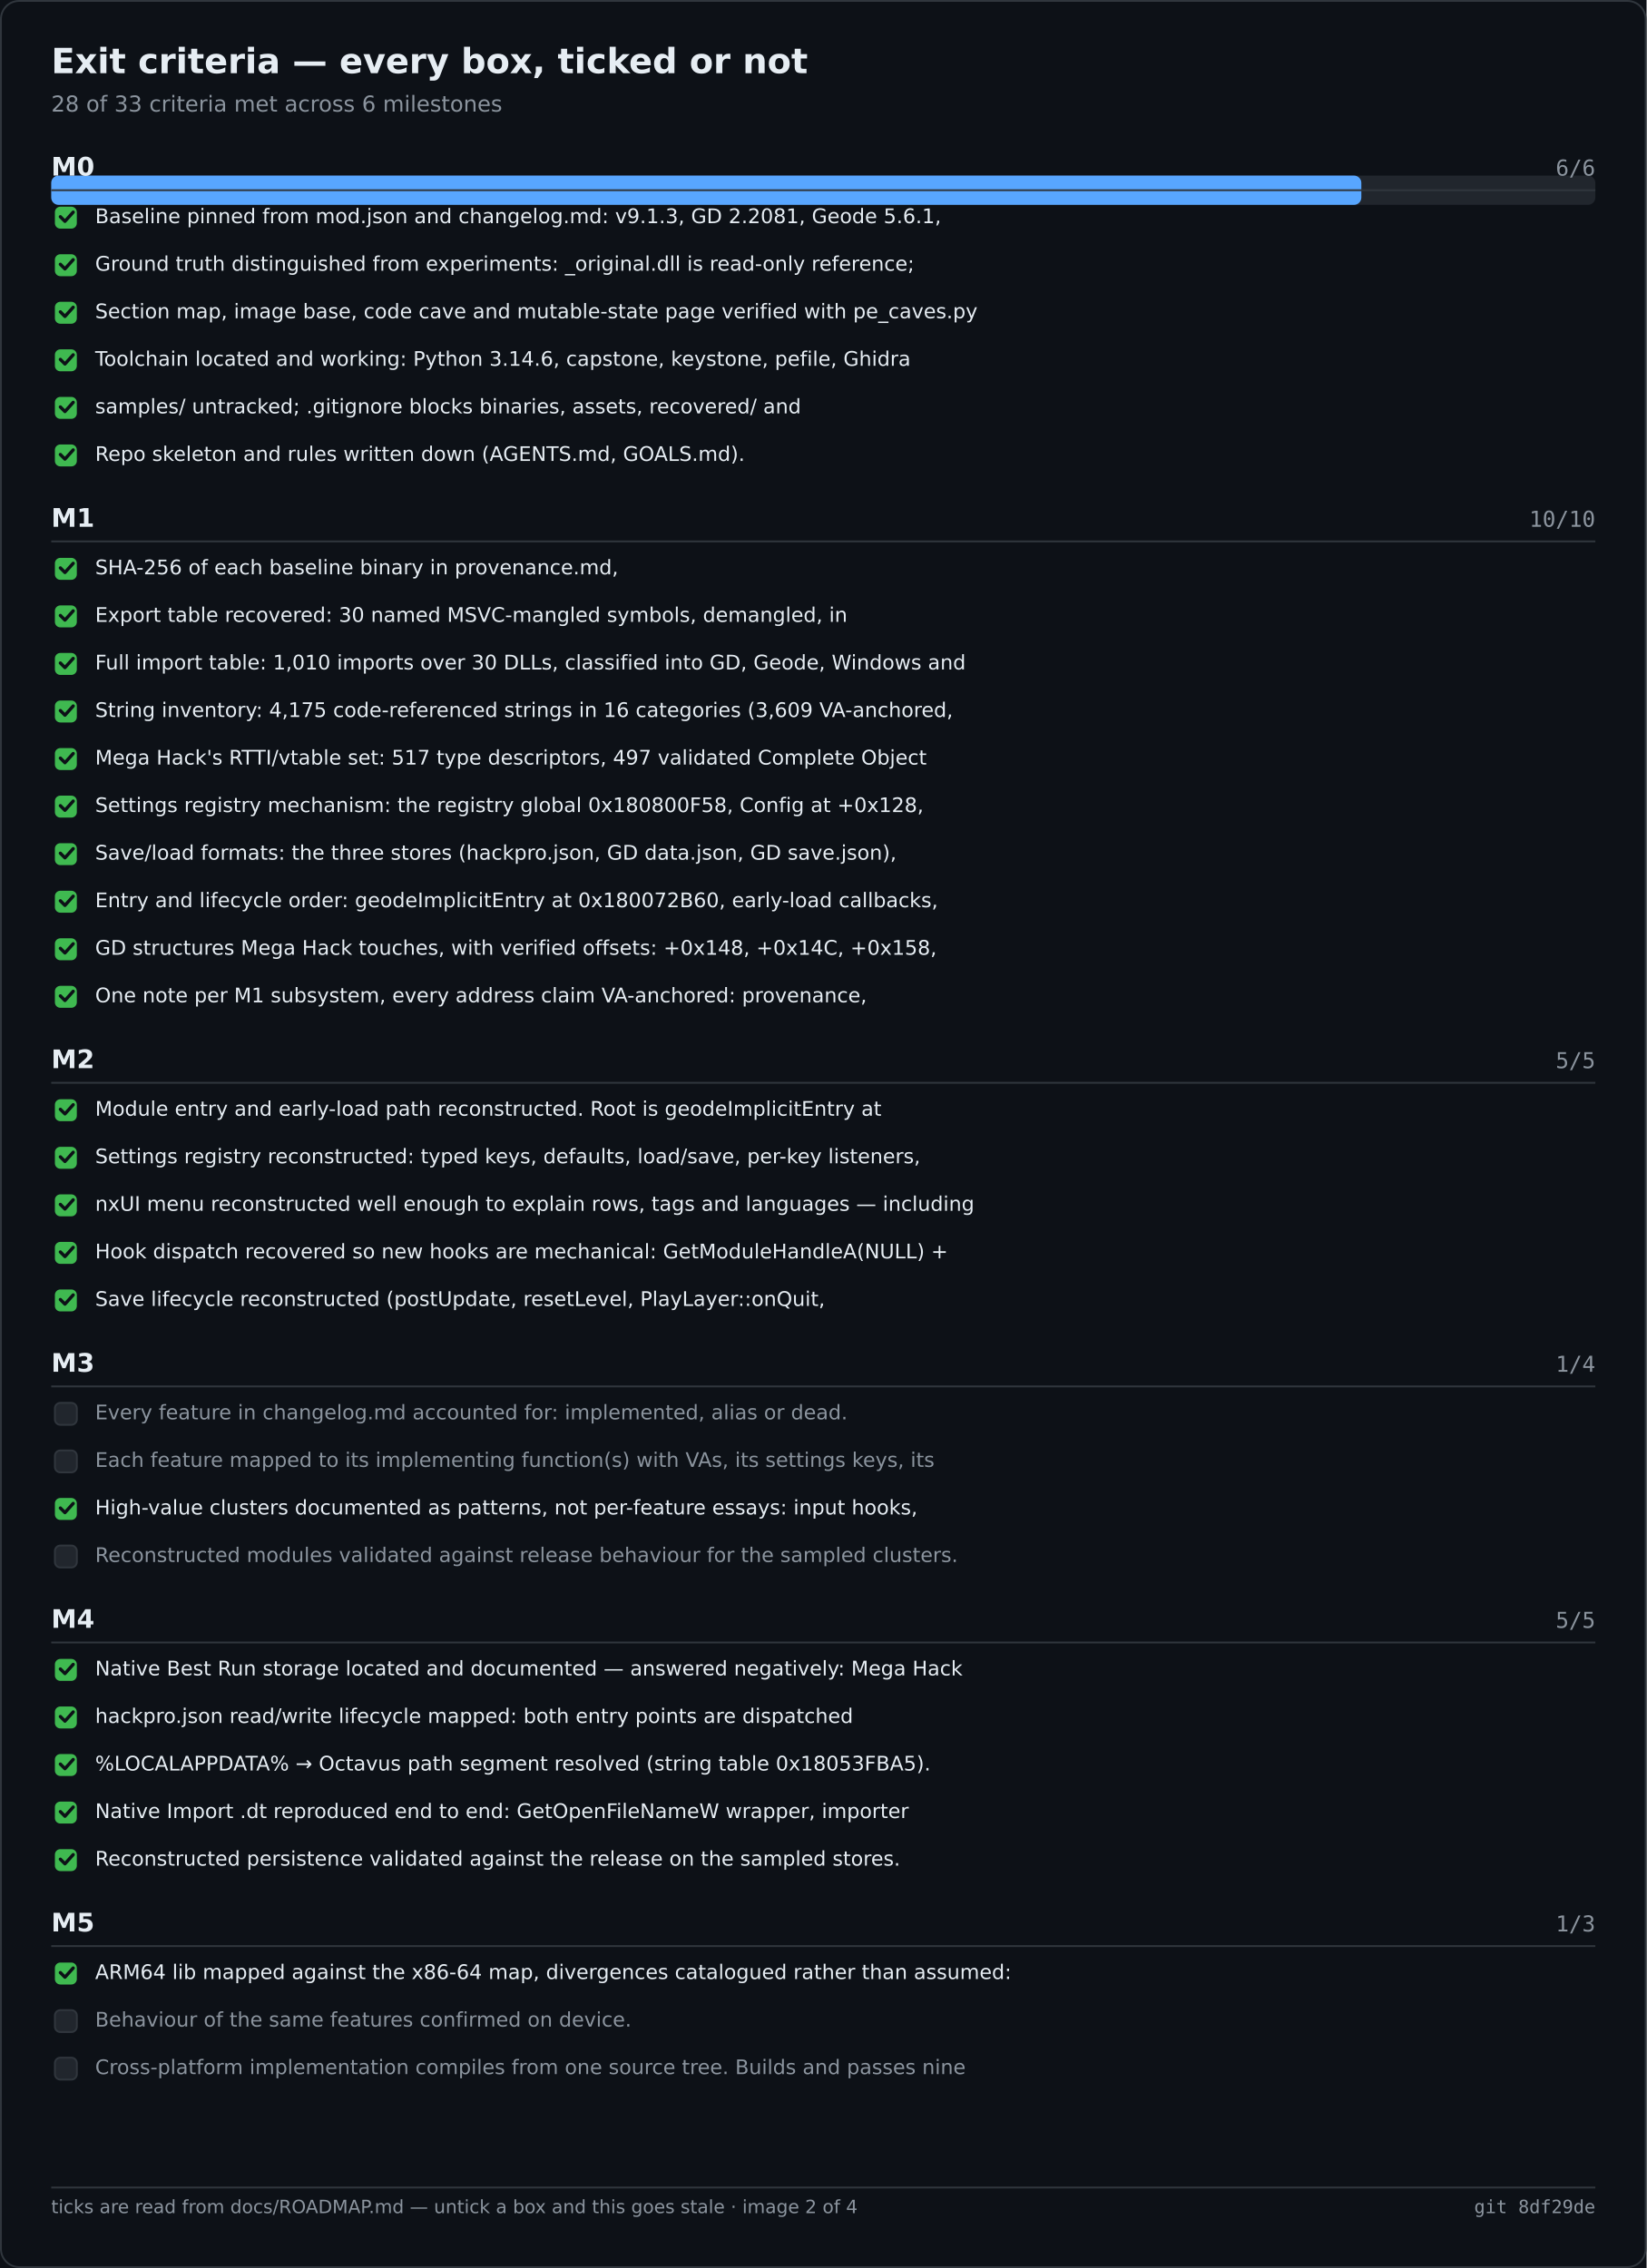
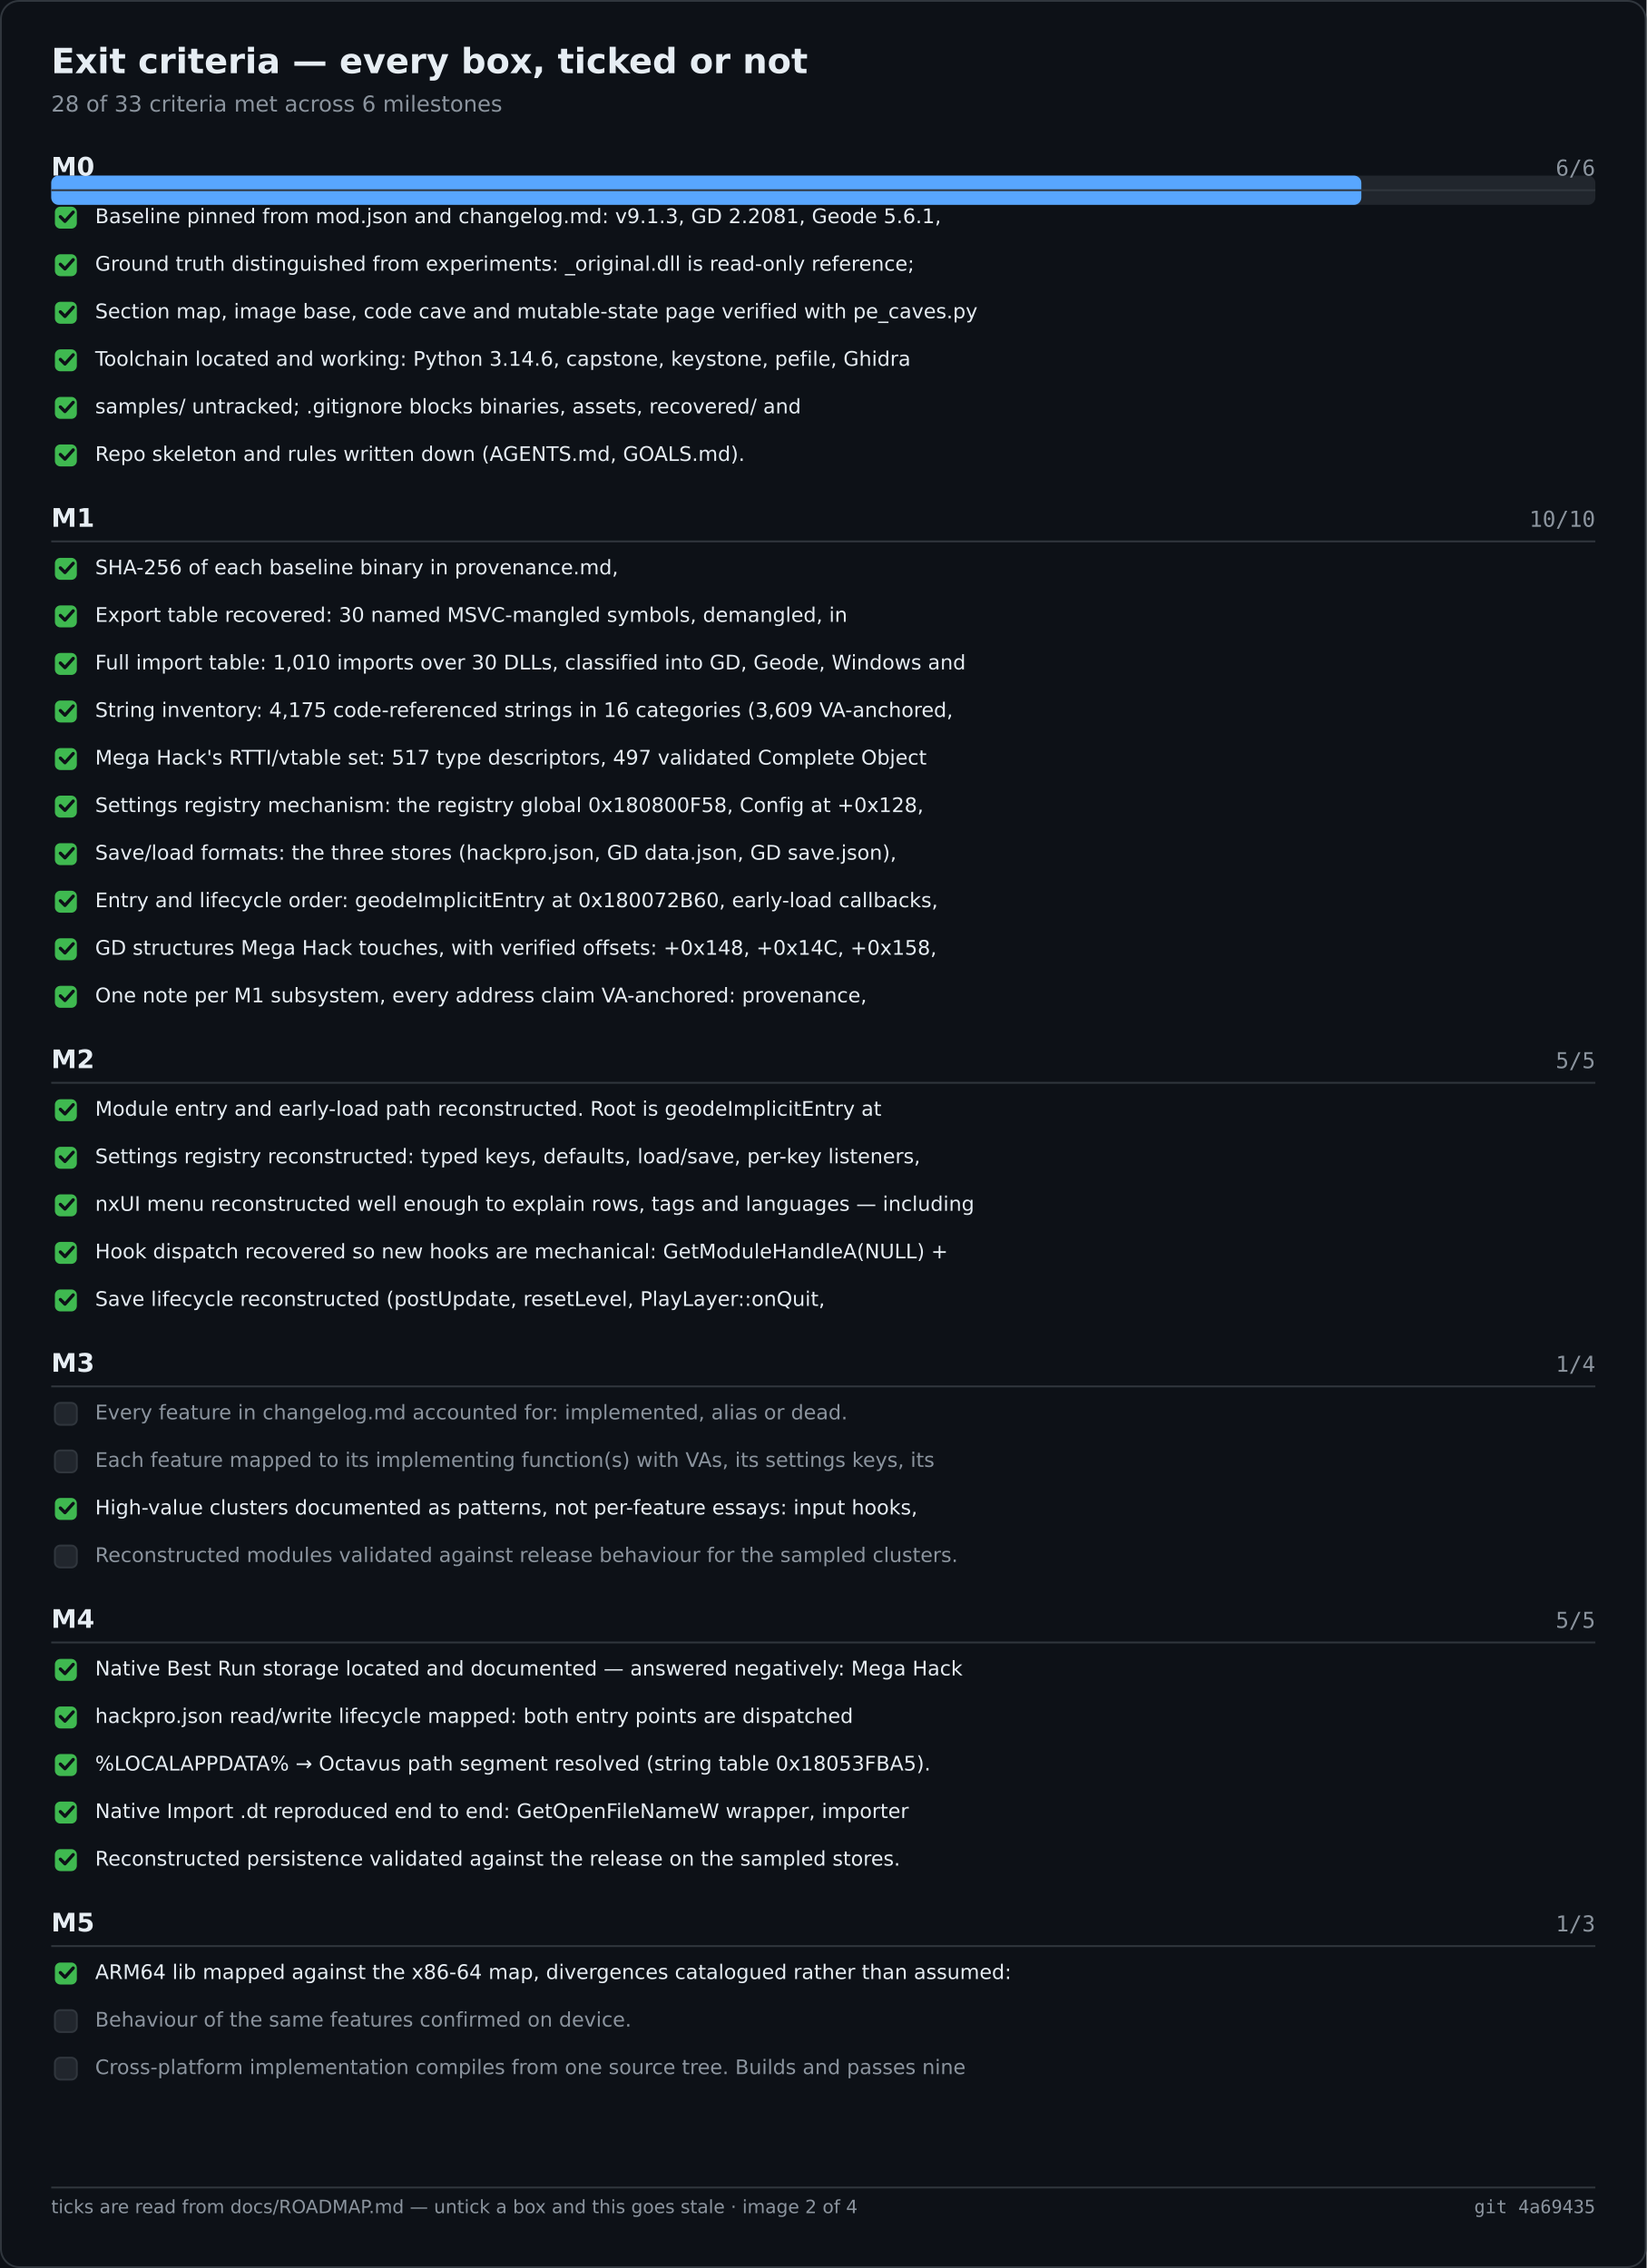
<svg xmlns="http://www.w3.org/2000/svg" width="900" height="1240" viewBox="0 0 900 1240" role="img" aria-label="Exit criteria — every box, ticked or not">
  <rect width="900" height="1240" fill="#0d1117" />
  <rect x="0.5" y="0.5" width="899" height="1239" fill="none" stroke="#30363d" rx="10" />
  <text x="28" y="40" font-family="Segoe UI,DejaVu Sans,Helvetica,sans-serif" font-size="19" font-weight="600" fill="#e6edf3">Exit criteria — every box, ticked or not</text>
  <text x="28" y="61" font-family="Segoe UI,DejaVu Sans,Helvetica,sans-serif" font-size="12" fill="#8b949e">28 of 33 criteria met across 6 milestones</text>
  <rect x="28.0" y="96.0" width="844.0" height="16.0" fill="#21262d" rx="4" />
  <rect x="28.0" y="96.0" width="716.1" height="16.0" fill="#58a6ff" rx="4" />
  <text x="28.0" y="96.0" font-family="Segoe UI,DejaVu Sans,Helvetica,sans-serif" font-size="14" fill="#e6edf3" font-weight="600">M0</text>
  <text x="872.0" y="96.0" font-family="Cascadia Mono,Consolas,DejaVu Sans Mono,monospace" font-size="12" fill="#8b949e" text-anchor="end">6/6</text>
  <text x="28.0" y="288.0" font-family="Segoe UI,DejaVu Sans,Helvetica,sans-serif" font-size="14" fill="#e6edf3" font-weight="600">M1</text>
  <text x="872.0" y="288.0" font-family="Cascadia Mono,Consolas,DejaVu Sans Mono,monospace" font-size="12" fill="#8b949e" text-anchor="end">10/10</text>
  <text x="28.0" y="584.0" font-family="Segoe UI,DejaVu Sans,Helvetica,sans-serif" font-size="14" fill="#e6edf3" font-weight="600">M2</text>
  <text x="872.0" y="584.0" font-family="Cascadia Mono,Consolas,DejaVu Sans Mono,monospace" font-size="12" fill="#8b949e" text-anchor="end">5/5</text>
  <text x="28.0" y="750.0" font-family="Segoe UI,DejaVu Sans,Helvetica,sans-serif" font-size="14" fill="#e6edf3" font-weight="600">M3</text>
  <text x="872.0" y="750.0" font-family="Cascadia Mono,Consolas,DejaVu Sans Mono,monospace" font-size="12" fill="#8b949e" text-anchor="end">1/4</text>
  <text x="28.0" y="890.0" font-family="Segoe UI,DejaVu Sans,Helvetica,sans-serif" font-size="14" fill="#e6edf3" font-weight="600">M4</text>
  <text x="872.0" y="890.0" font-family="Cascadia Mono,Consolas,DejaVu Sans Mono,monospace" font-size="12" fill="#8b949e" text-anchor="end">5/5</text>
  <text x="28.0" y="1056.0" font-family="Segoe UI,DejaVu Sans,Helvetica,sans-serif" font-size="14" fill="#e6edf3" font-weight="600">M5</text>
  <text x="872.0" y="1056.0" font-family="Cascadia Mono,Consolas,DejaVu Sans Mono,monospace" font-size="12" fill="#8b949e" text-anchor="end">1/3</text>
  <line x1="28.0" y1="104.0" x2="872.0" y2="104.0" stroke="#30363d" stroke-width="1" />
  <rect x="30.0" y="113.0" width="12.0" height="12.0" fill="#3fb950" rx="3" />
  <path d="M33 118.5 l2.5 2.5 l4.5 -5" fill="none" stroke="#0d1117" stroke-width="1.8" stroke-linecap="round" stroke-linejoin="round" />
  <text x="52.0" y="122.0" font-family="Segoe UI,DejaVu Sans,Helvetica,sans-serif" font-size="11" fill="#e6edf3">Baseline pinned from mod.json and changelog.md: v9.1.3, GD 2.2081, Geode 5.6.1,</text>
  <rect x="30.0" y="139.0" width="12.0" height="12.0" fill="#3fb950" rx="3" />
  <path d="M33 144.5 l2.5 2.5 l4.5 -5" fill="none" stroke="#0d1117" stroke-width="1.8" stroke-linecap="round" stroke-linejoin="round" />
  <text x="52.0" y="148.0" font-family="Segoe UI,DejaVu Sans,Helvetica,sans-serif" font-size="11" fill="#e6edf3">Ground truth distinguished from experiments: _original.dll is read-only reference;</text>
  <rect x="30.0" y="165.0" width="12.0" height="12.0" fill="#3fb950" rx="3" />
  <path d="M33 170.5 l2.5 2.5 l4.5 -5" fill="none" stroke="#0d1117" stroke-width="1.8" stroke-linecap="round" stroke-linejoin="round" />
  <text x="52.0" y="174.0" font-family="Segoe UI,DejaVu Sans,Helvetica,sans-serif" font-size="11" fill="#e6edf3">Section map, image base, code cave and mutable-state page verified with pe_caves.py</text>
  <rect x="30.0" y="191.0" width="12.0" height="12.0" fill="#3fb950" rx="3" />
  <path d="M33 196.5 l2.5 2.5 l4.5 -5" fill="none" stroke="#0d1117" stroke-width="1.8" stroke-linecap="round" stroke-linejoin="round" />
  <text x="52.0" y="200.0" font-family="Segoe UI,DejaVu Sans,Helvetica,sans-serif" font-size="11" fill="#e6edf3">Toolchain located and working: Python 3.14.6, capstone, keystone, pefile, Ghidra</text>
  <rect x="30.0" y="217.0" width="12.0" height="12.0" fill="#3fb950" rx="3" />
  <path d="M33 222.5 l2.5 2.5 l4.5 -5" fill="none" stroke="#0d1117" stroke-width="1.8" stroke-linecap="round" stroke-linejoin="round" />
  <text x="52.0" y="226.0" font-family="Segoe UI,DejaVu Sans,Helvetica,sans-serif" font-size="11" fill="#e6edf3">samples/ untracked; .gitignore blocks binaries, assets, recovered/ and</text>
  <rect x="30.0" y="243.0" width="12.0" height="12.0" fill="#3fb950" rx="3" />
  <path d="M33 248.5 l2.5 2.5 l4.5 -5" fill="none" stroke="#0d1117" stroke-width="1.8" stroke-linecap="round" stroke-linejoin="round" />
  <text x="52.0" y="252.0" font-family="Segoe UI,DejaVu Sans,Helvetica,sans-serif" font-size="11" fill="#e6edf3">Repo skeleton and rules written down (AGENTS.md, GOALS.md).</text>
  <line x1="28.0" y1="296.0" x2="872.0" y2="296.0" stroke="#30363d" stroke-width="1" />
  <rect x="30.0" y="305.0" width="12.0" height="12.0" fill="#3fb950" rx="3" />
  <path d="M33 310.5 l2.5 2.5 l4.5 -5" fill="none" stroke="#0d1117" stroke-width="1.8" stroke-linecap="round" stroke-linejoin="round" />
  <text x="52.0" y="314.0" font-family="Segoe UI,DejaVu Sans,Helvetica,sans-serif" font-size="11" fill="#e6edf3">SHA-256 of each baseline binary in provenance.md,</text>
  <rect x="30.0" y="331.0" width="12.0" height="12.0" fill="#3fb950" rx="3" />
  <path d="M33 336.5 l2.5 2.5 l4.5 -5" fill="none" stroke="#0d1117" stroke-width="1.8" stroke-linecap="round" stroke-linejoin="round" />
  <text x="52.0" y="340.0" font-family="Segoe UI,DejaVu Sans,Helvetica,sans-serif" font-size="11" fill="#e6edf3">Export table recovered: 30 named MSVC-mangled symbols, demangled, in</text>
  <rect x="30.0" y="357.0" width="12.0" height="12.0" fill="#3fb950" rx="3" />
  <path d="M33 362.5 l2.5 2.5 l4.5 -5" fill="none" stroke="#0d1117" stroke-width="1.8" stroke-linecap="round" stroke-linejoin="round" />
  <text x="52.0" y="366.0" font-family="Segoe UI,DejaVu Sans,Helvetica,sans-serif" font-size="11" fill="#e6edf3">Full import table: 1,010 imports over 30 DLLs, classified into GD, Geode, Windows and</text>
  <rect x="30.0" y="383.0" width="12.0" height="12.0" fill="#3fb950" rx="3" />
  <path d="M33 388.5 l2.5 2.5 l4.5 -5" fill="none" stroke="#0d1117" stroke-width="1.8" stroke-linecap="round" stroke-linejoin="round" />
  <text x="52.0" y="392.0" font-family="Segoe UI,DejaVu Sans,Helvetica,sans-serif" font-size="11" fill="#e6edf3">String inventory: 4,175 code-referenced strings in 16 categories (3,609 VA-anchored,</text>
  <rect x="30.0" y="409.0" width="12.0" height="12.0" fill="#3fb950" rx="3" />
  <path d="M33 414.5 l2.5 2.5 l4.5 -5" fill="none" stroke="#0d1117" stroke-width="1.8" stroke-linecap="round" stroke-linejoin="round" />
  <text x="52.0" y="418.0" font-family="Segoe UI,DejaVu Sans,Helvetica,sans-serif" font-size="11" fill="#e6edf3">Mega Hack's RTTI/vtable set: 517 type descriptors, 497 validated Complete Object</text>
  <rect x="30.0" y="435.0" width="12.0" height="12.0" fill="#3fb950" rx="3" />
  <path d="M33 440.5 l2.5 2.5 l4.5 -5" fill="none" stroke="#0d1117" stroke-width="1.8" stroke-linecap="round" stroke-linejoin="round" />
  <text x="52.0" y="444.0" font-family="Segoe UI,DejaVu Sans,Helvetica,sans-serif" font-size="11" fill="#e6edf3">Settings registry mechanism: the registry global 0x180800F58, Config at +0x128,</text>
  <rect x="30.0" y="461.0" width="12.0" height="12.0" fill="#3fb950" rx="3" />
  <path d="M33 466.5 l2.5 2.5 l4.5 -5" fill="none" stroke="#0d1117" stroke-width="1.8" stroke-linecap="round" stroke-linejoin="round" />
  <text x="52.0" y="470.0" font-family="Segoe UI,DejaVu Sans,Helvetica,sans-serif" font-size="11" fill="#e6edf3">Save/load formats: the three stores (hackpro.json, GD data.json, GD save.json),</text>
  <rect x="30.0" y="487.0" width="12.0" height="12.0" fill="#3fb950" rx="3" />
  <path d="M33 492.5 l2.5 2.5 l4.5 -5" fill="none" stroke="#0d1117" stroke-width="1.8" stroke-linecap="round" stroke-linejoin="round" />
  <text x="52.0" y="496.0" font-family="Segoe UI,DejaVu Sans,Helvetica,sans-serif" font-size="11" fill="#e6edf3">Entry and lifecycle order: geodeImplicitEntry at 0x180072B60, early-load callbacks,</text>
  <rect x="30.0" y="513.0" width="12.0" height="12.0" fill="#3fb950" rx="3" />
  <path d="M33 518.5 l2.5 2.5 l4.5 -5" fill="none" stroke="#0d1117" stroke-width="1.8" stroke-linecap="round" stroke-linejoin="round" />
  <text x="52.0" y="522.0" font-family="Segoe UI,DejaVu Sans,Helvetica,sans-serif" font-size="11" fill="#e6edf3">GD structures Mega Hack touches, with verified offsets: +0x148, +0x14C, +0x158,</text>
  <rect x="30.0" y="539.0" width="12.0" height="12.0" fill="#3fb950" rx="3" />
  <path d="M33 544.5 l2.5 2.5 l4.5 -5" fill="none" stroke="#0d1117" stroke-width="1.8" stroke-linecap="round" stroke-linejoin="round" />
  <text x="52.0" y="548.0" font-family="Segoe UI,DejaVu Sans,Helvetica,sans-serif" font-size="11" fill="#e6edf3">One note per M1 subsystem, every address claim VA-anchored: provenance,</text>
  <line x1="28.0" y1="592.0" x2="872.0" y2="592.0" stroke="#30363d" stroke-width="1" />
  <rect x="30.0" y="601.0" width="12.0" height="12.0" fill="#3fb950" rx="3" />
  <path d="M33 606.5 l2.5 2.5 l4.5 -5" fill="none" stroke="#0d1117" stroke-width="1.8" stroke-linecap="round" stroke-linejoin="round" />
  <text x="52.0" y="610.0" font-family="Segoe UI,DejaVu Sans,Helvetica,sans-serif" font-size="11" fill="#e6edf3">Module entry and early-load path reconstructed. Root is geodeImplicitEntry at</text>
  <rect x="30.0" y="627.0" width="12.0" height="12.0" fill="#3fb950" rx="3" />
  <path d="M33 632.5 l2.5 2.5 l4.5 -5" fill="none" stroke="#0d1117" stroke-width="1.8" stroke-linecap="round" stroke-linejoin="round" />
  <text x="52.0" y="636.0" font-family="Segoe UI,DejaVu Sans,Helvetica,sans-serif" font-size="11" fill="#e6edf3">Settings registry reconstructed: typed keys, defaults, load/save, per-key listeners,</text>
  <rect x="30.0" y="653.0" width="12.0" height="12.0" fill="#3fb950" rx="3" />
  <path d="M33 658.5 l2.5 2.5 l4.5 -5" fill="none" stroke="#0d1117" stroke-width="1.8" stroke-linecap="round" stroke-linejoin="round" />
  <text x="52.0" y="662.0" font-family="Segoe UI,DejaVu Sans,Helvetica,sans-serif" font-size="11" fill="#e6edf3">nxUI menu reconstructed well enough to explain rows, tags and languages — including</text>
  <rect x="30.0" y="679.0" width="12.0" height="12.0" fill="#3fb950" rx="3" />
  <path d="M33 684.5 l2.5 2.5 l4.5 -5" fill="none" stroke="#0d1117" stroke-width="1.8" stroke-linecap="round" stroke-linejoin="round" />
  <text x="52.0" y="688.0" font-family="Segoe UI,DejaVu Sans,Helvetica,sans-serif" font-size="11" fill="#e6edf3">Hook dispatch recovered so new hooks are mechanical: GetModuleHandleA(NULL) +</text>
  <rect x="30.0" y="705.0" width="12.0" height="12.0" fill="#3fb950" rx="3" />
  <path d="M33 710.5 l2.5 2.5 l4.5 -5" fill="none" stroke="#0d1117" stroke-width="1.8" stroke-linecap="round" stroke-linejoin="round" />
  <text x="52.0" y="714.0" font-family="Segoe UI,DejaVu Sans,Helvetica,sans-serif" font-size="11" fill="#e6edf3">Save lifecycle reconstructed (postUpdate, resetLevel, PlayLayer::onQuit,</text>
  <line x1="28.0" y1="758.0" x2="872.0" y2="758.0" stroke="#30363d" stroke-width="1" />
  <rect x="30.0" y="767.0" width="12.0" height="12.0" fill="#21262d" rx="3" stroke="#30363d" stroke-width="1" />
  <text x="52.0" y="776.0" font-family="Segoe UI,DejaVu Sans,Helvetica,sans-serif" font-size="11" fill="#8b949e">Every feature in changelog.md accounted for: implemented, alias or dead.</text>
  <rect x="30.0" y="793.0" width="12.0" height="12.0" fill="#21262d" rx="3" stroke="#30363d" stroke-width="1" />
  <text x="52.0" y="802.0" font-family="Segoe UI,DejaVu Sans,Helvetica,sans-serif" font-size="11" fill="#8b949e">Each feature mapped to its implementing function(s) with VAs, its settings keys, its</text>
  <rect x="30.0" y="819.0" width="12.0" height="12.0" fill="#3fb950" rx="3" />
  <path d="M33 824.5 l2.5 2.5 l4.5 -5" fill="none" stroke="#0d1117" stroke-width="1.8" stroke-linecap="round" stroke-linejoin="round" />
  <text x="52.0" y="828.0" font-family="Segoe UI,DejaVu Sans,Helvetica,sans-serif" font-size="11" fill="#e6edf3">High-value clusters documented as patterns, not per-feature essays: input hooks,</text>
  <rect x="30.0" y="845.0" width="12.0" height="12.0" fill="#21262d" rx="3" stroke="#30363d" stroke-width="1" />
  <text x="52.0" y="854.0" font-family="Segoe UI,DejaVu Sans,Helvetica,sans-serif" font-size="11" fill="#8b949e">Reconstructed modules validated against release behaviour for the sampled clusters.</text>
  <line x1="28.0" y1="898.0" x2="872.0" y2="898.0" stroke="#30363d" stroke-width="1" />
  <rect x="30.0" y="907.0" width="12.0" height="12.0" fill="#3fb950" rx="3" />
  <path d="M33 912.5 l2.5 2.5 l4.5 -5" fill="none" stroke="#0d1117" stroke-width="1.8" stroke-linecap="round" stroke-linejoin="round" />
  <text x="52.0" y="916.0" font-family="Segoe UI,DejaVu Sans,Helvetica,sans-serif" font-size="11" fill="#e6edf3">Native Best Run storage located and documented — answered negatively: Mega Hack</text>
  <rect x="30.0" y="933.0" width="12.0" height="12.0" fill="#3fb950" rx="3" />
  <path d="M33 938.5 l2.5 2.5 l4.5 -5" fill="none" stroke="#0d1117" stroke-width="1.8" stroke-linecap="round" stroke-linejoin="round" />
  <text x="52.0" y="942.0" font-family="Segoe UI,DejaVu Sans,Helvetica,sans-serif" font-size="11" fill="#e6edf3">hackpro.json read/write lifecycle mapped: both entry points are dispatched</text>
  <rect x="30.0" y="959.0" width="12.0" height="12.0" fill="#3fb950" rx="3" />
  <path d="M33 964.5 l2.5 2.5 l4.5 -5" fill="none" stroke="#0d1117" stroke-width="1.8" stroke-linecap="round" stroke-linejoin="round" />
  <text x="52.0" y="968.0" font-family="Segoe UI,DejaVu Sans,Helvetica,sans-serif" font-size="11" fill="#e6edf3">%LOCALAPPDATA% → Octavus path segment resolved (string table 0x18053FBA5).</text>
  <rect x="30.0" y="985.0" width="12.0" height="12.0" fill="#3fb950" rx="3" />
  <path d="M33 990.5 l2.5 2.5 l4.5 -5" fill="none" stroke="#0d1117" stroke-width="1.8" stroke-linecap="round" stroke-linejoin="round" />
  <text x="52.0" y="994.0" font-family="Segoe UI,DejaVu Sans,Helvetica,sans-serif" font-size="11" fill="#e6edf3">Native Import .dt reproduced end to end: GetOpenFileNameW wrapper, importer</text>
  <rect x="30.0" y="1011.0" width="12.0" height="12.0" fill="#3fb950" rx="3" />
  <path d="M33 1016.5 l2.5 2.5 l4.5 -5" fill="none" stroke="#0d1117" stroke-width="1.8" stroke-linecap="round" stroke-linejoin="round" />
  <text x="52.0" y="1020.0" font-family="Segoe UI,DejaVu Sans,Helvetica,sans-serif" font-size="11" fill="#e6edf3">Reconstructed persistence validated against the release on the sampled stores.</text>
  <line x1="28.0" y1="1064.0" x2="872.0" y2="1064.0" stroke="#30363d" stroke-width="1" />
  <rect x="30.0" y="1073.0" width="12.0" height="12.0" fill="#3fb950" rx="3" />
  <path d="M33 1078.5 l2.5 2.5 l4.5 -5" fill="none" stroke="#0d1117" stroke-width="1.8" stroke-linecap="round" stroke-linejoin="round" />
  <text x="52.0" y="1082.0" font-family="Segoe UI,DejaVu Sans,Helvetica,sans-serif" font-size="11" fill="#e6edf3">ARM64 lib mapped against the x86-64 map, divergences catalogued rather than assumed:</text>
  <rect x="30.0" y="1099.0" width="12.0" height="12.0" fill="#21262d" rx="3" stroke="#30363d" stroke-width="1" />
  <text x="52.0" y="1108.0" font-family="Segoe UI,DejaVu Sans,Helvetica,sans-serif" font-size="11" fill="#8b949e">Behaviour of the same features confirmed on device.</text>
  <rect x="30.0" y="1125.0" width="12.0" height="12.0" fill="#21262d" rx="3" stroke="#30363d" stroke-width="1" />
  <text x="52.0" y="1134.0" font-family="Segoe UI,DejaVu Sans,Helvetica,sans-serif" font-size="11" fill="#8b949e">Cross-platform implementation compiles from one source tree. Builds and passes nine</text>
  <line x1="28.0" y1="1196.0" x2="872.0" y2="1196.0" stroke="#30363d" stroke-width="1" />
  <text x="28.0" y="1210.0" font-family="Segoe UI,DejaVu Sans,Helvetica,sans-serif" font-size="10" fill="#8b949e">ticks are read from docs/ROADMAP.md — untick a box and this goes stale · image 2 of 4</text>
-   <text x="872.0" y="1210.0" font-family="Cascadia Mono,Consolas,DejaVu Sans Mono,monospace" font-size="10" fill="#8b949e" text-anchor="end">git 8df29de</text>
+   <text x="872.0" y="1210.0" font-family="Cascadia Mono,Consolas,DejaVu Sans Mono,monospace" font-size="10" fill="#8b949e" text-anchor="end">git 4a69435</text>
</svg>
